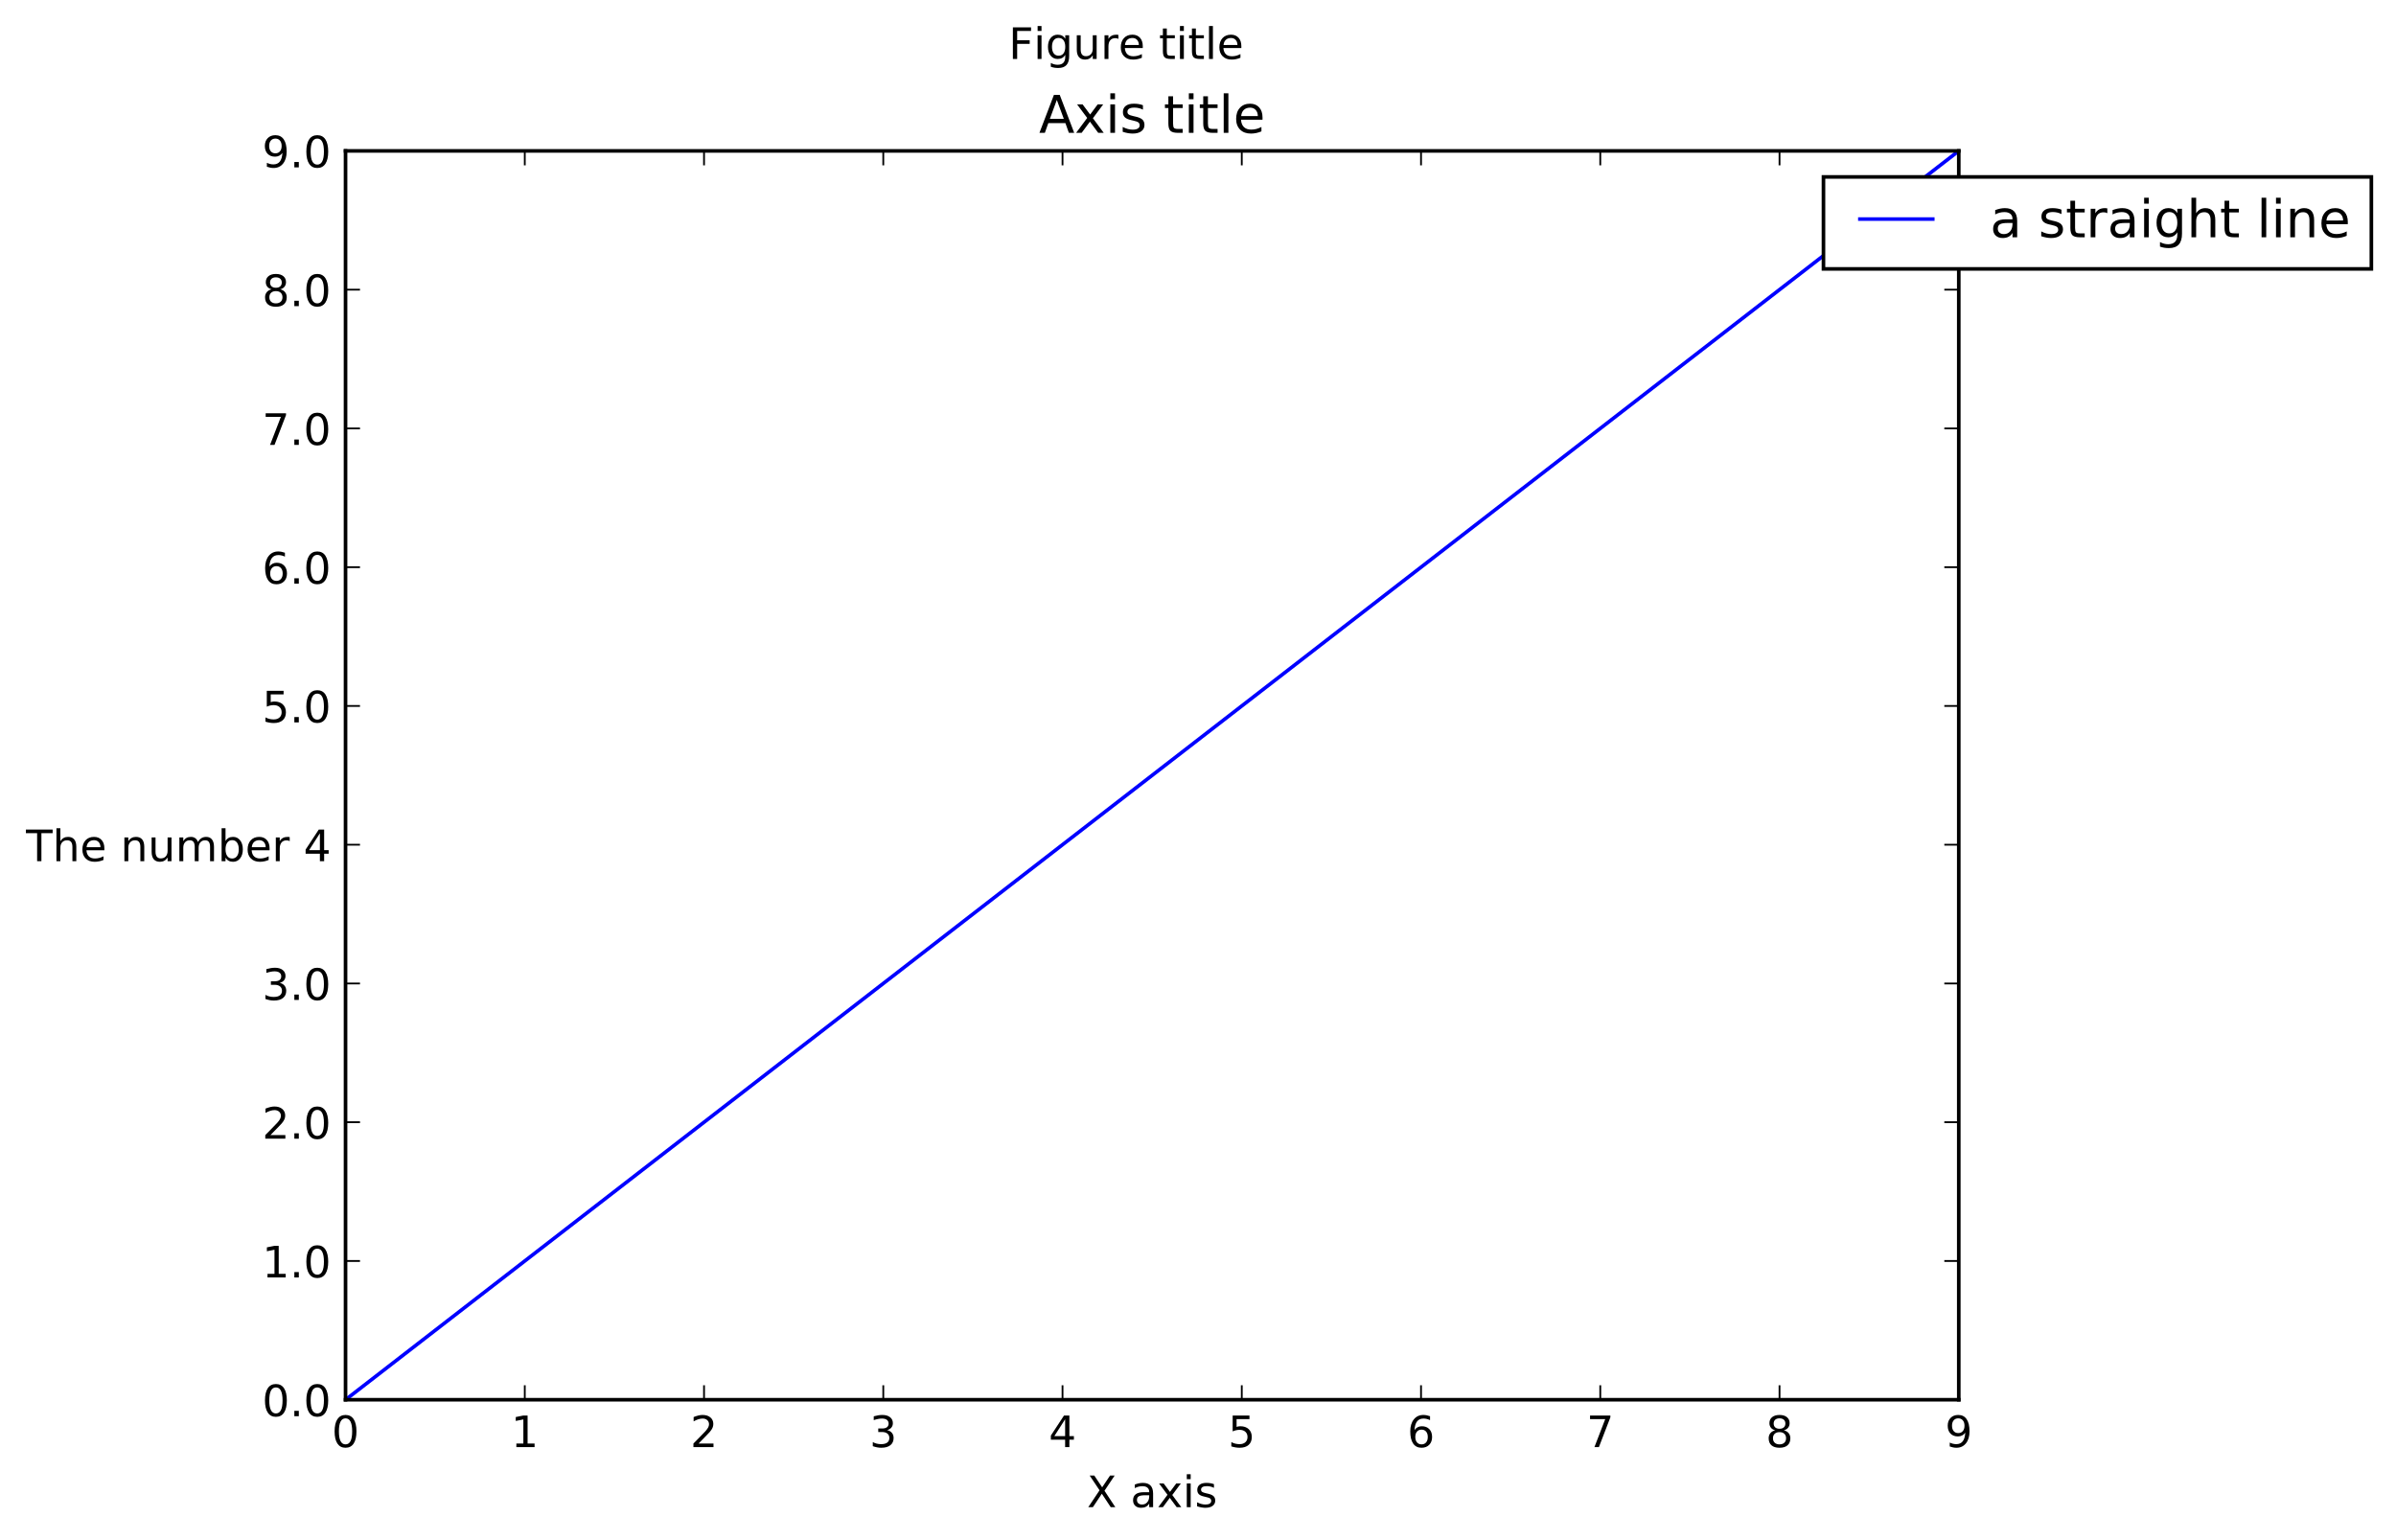
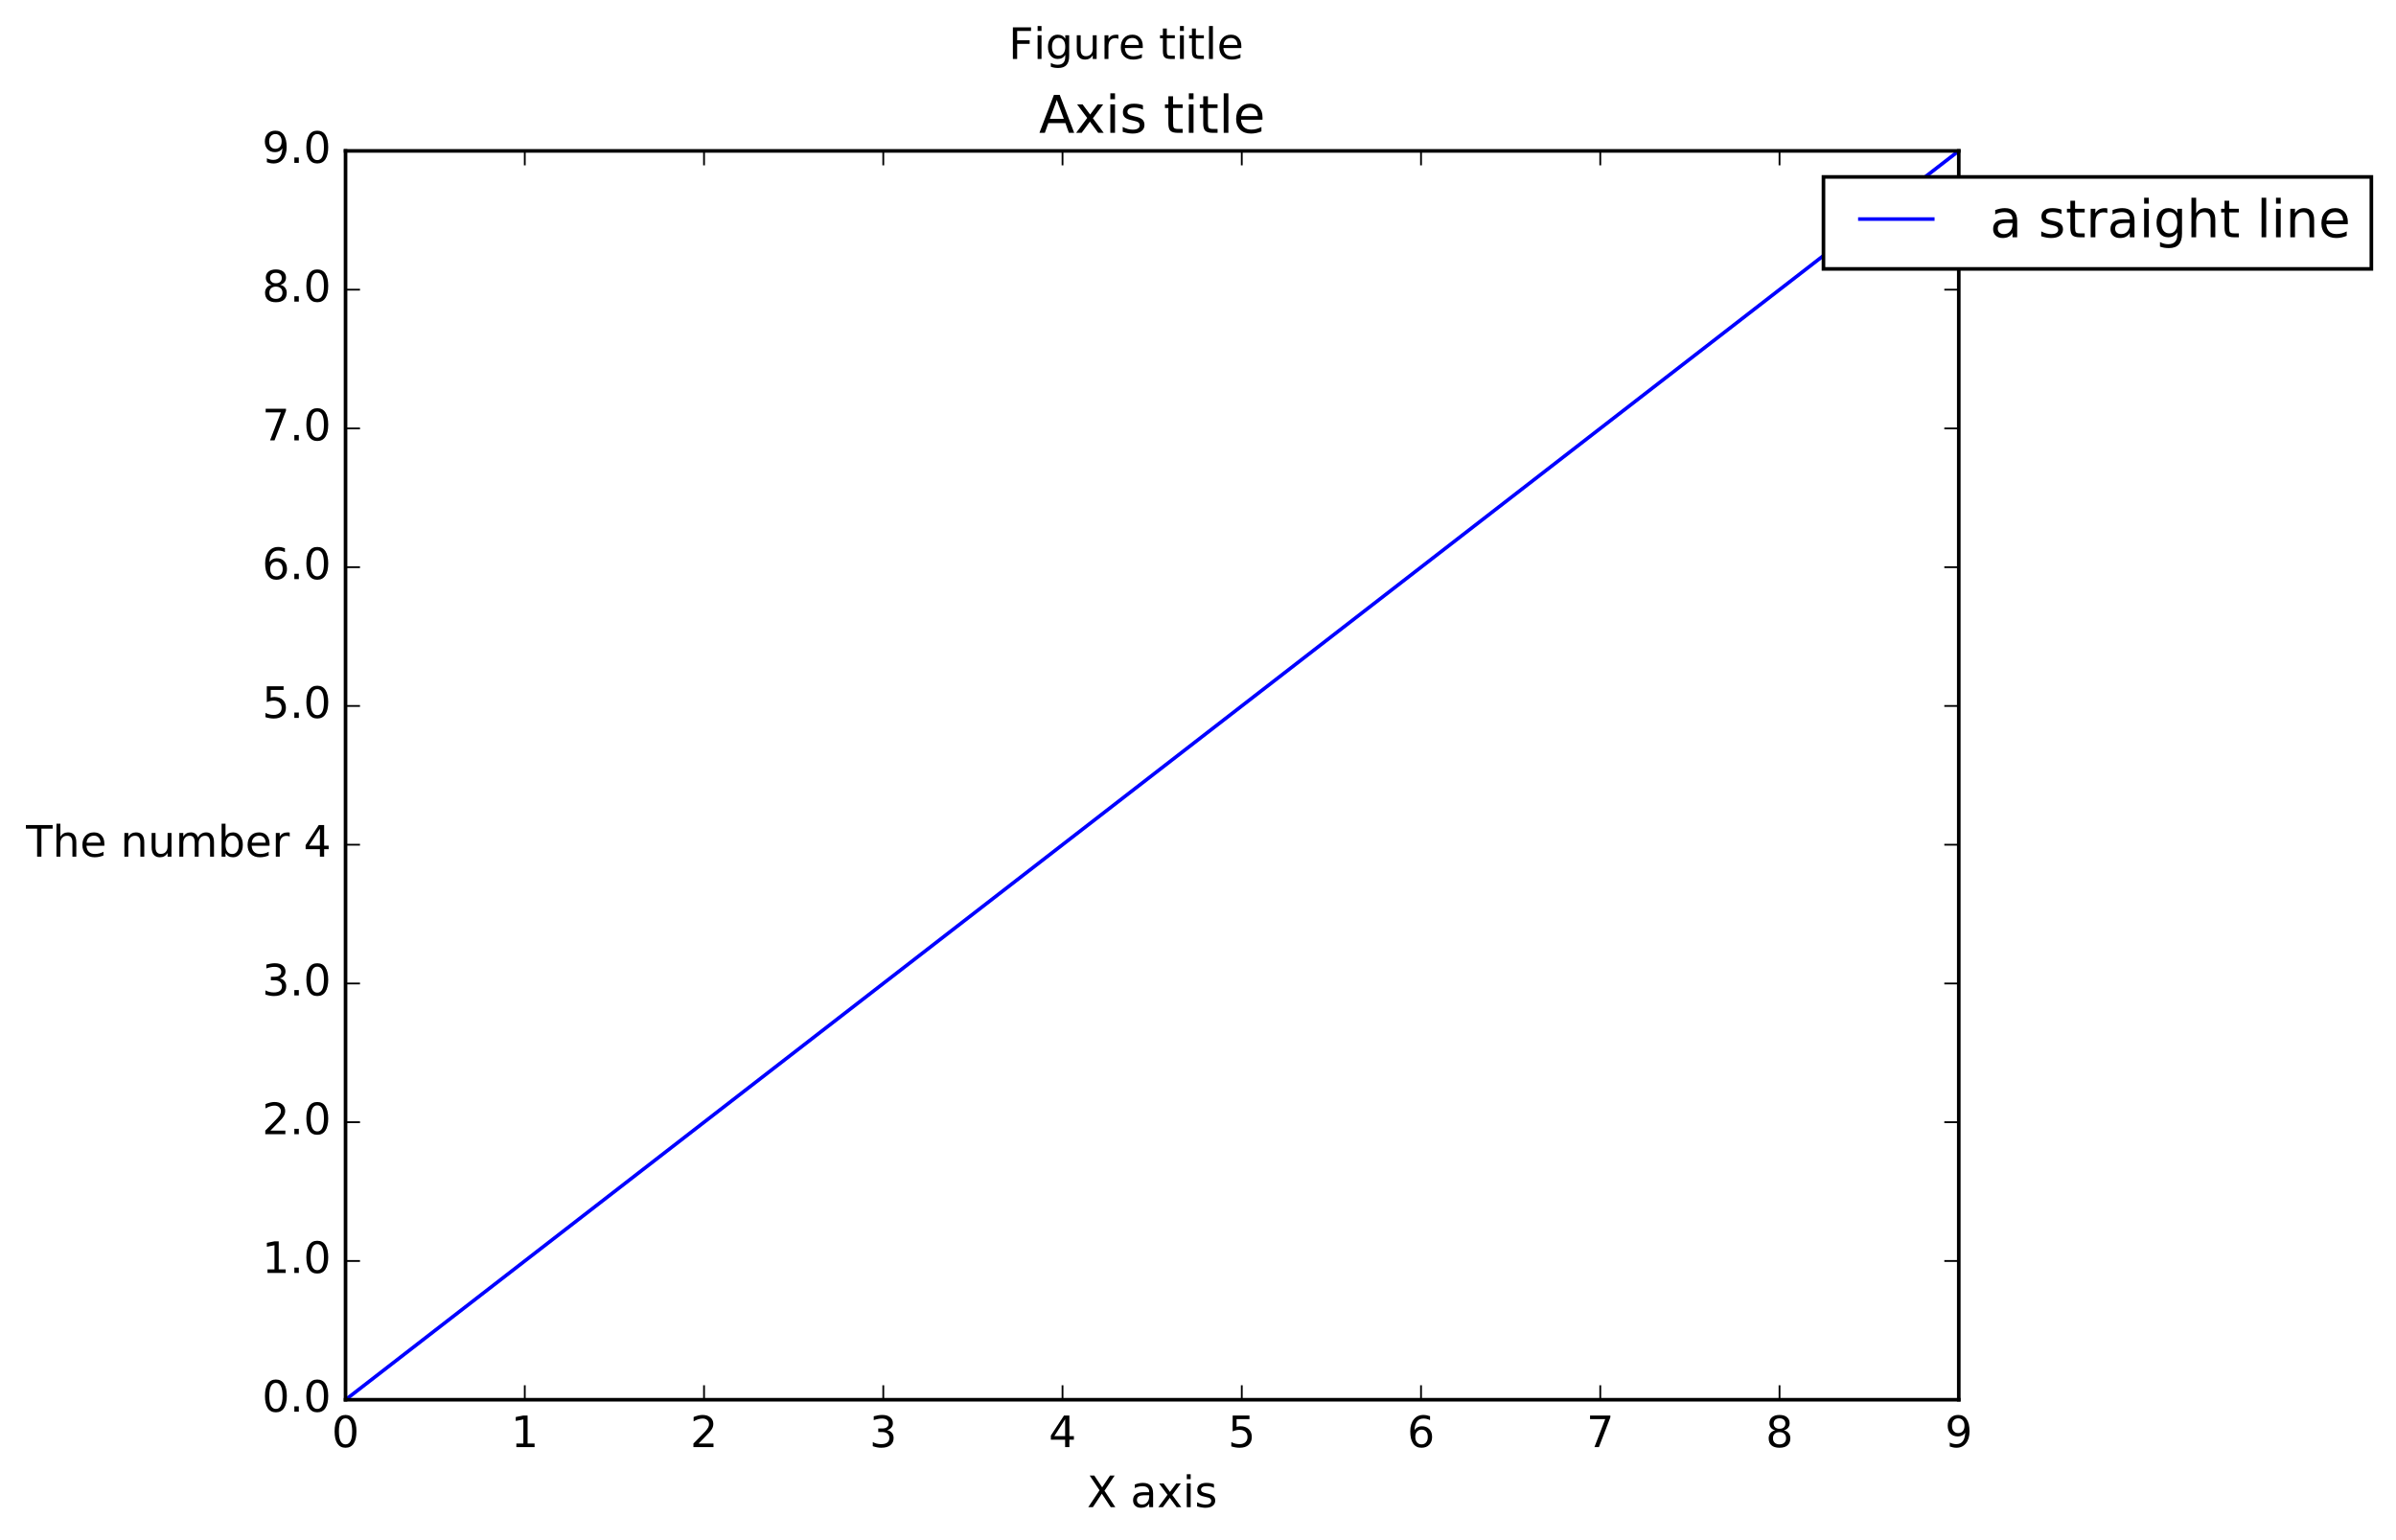
<svg xmlns="http://www.w3.org/2000/svg" xmlns:xlink="http://www.w3.org/1999/xlink" height="426pt" version="1.1" viewBox="0 0 663 426" width="663pt">
  <defs>
    <style type="text/css">
*{stroke-linecap:butt;stroke-linejoin:round;}
  </style>
  </defs>
  <g id="figure_1">
    <g id="patch_1">
      <path d="M 0 426.788  L 663.255 426.788  L 663.255 0  L 0 0  z " style="fill:#ffffff;" />
    </g>
    <g id="axes_1">
      <g id="patch_2">
        <path d="M 95.614 387.36  L 542.014 387.36  L 542.014 41.76  L 95.614 41.76  z " style="fill:#ffffff;" />
      </g>
      <g id="line2d_1">
-         <path clip-path="url(#pc8d0fee012)" d="M 95.614 387.36  L 145.214 348.96  L 194.814 310.56  L 244.414 272.16  L 294.014 233.76  L 343.614 195.36  L 393.214 156.96  L 442.814 118.56  L 492.414 80.16  L 542.014 41.76  " style="fill:none;stroke:#0000ff;stroke-linecap:square;" />
+         <path clip-path="url(#pe2588aee0b)" d="M 95.614 387.36  L 145.214 348.96  L 194.814 310.56  L 244.414 272.16  L 294.014 233.76  L 343.614 195.36  L 393.214 156.96  L 442.814 118.56  L 492.414 80.16  L 542.014 41.76  " style="fill:none;stroke:#0000ff;stroke-linecap:square;" />
      </g>
      <g id="patch_3">
        <path d="M 95.614 387.36  L 95.614 41.76  " style="fill:none;stroke:#000000;stroke-linecap:square;stroke-linejoin:miter;" />
      </g>
      <g id="patch_4">
        <path d="M 542.014 387.36  L 542.014 41.76  " style="fill:none;stroke:#000000;stroke-linecap:square;stroke-linejoin:miter;" />
      </g>
      <g id="patch_5">
        <path d="M 95.614 387.36  L 542.014 387.36  " style="fill:none;stroke:#000000;stroke-linecap:square;stroke-linejoin:miter;" />
      </g>
      <g id="patch_6">
        <path d="M 95.614 41.76  L 542.014 41.76  " style="fill:none;stroke:#000000;stroke-linecap:square;stroke-linejoin:miter;" />
      </g>
      <g id="matplotlib.axis_1">
        <g id="xtick_1">
          <g id="line2d_2">
            <defs>
-               <path d="M 0 0  L 0 -4  " id="m74fd9eab78" style="stroke:#000000;stroke-width:0.5;" />
-             </defs>
-             <g>
-               <use style="stroke:#000000;stroke-width:0.5;" x="95.614" xlink:href="#m74fd9eab78" y="387.36" />
+               <path d="M 0 0  L 0 -4  " id="m87749fb182" style="stroke:#000000;stroke-width:0.5;" />
+             </defs>
+             <g>
+               <use style="stroke:#000000;stroke-width:0.5;" x="95.614" xlink:href="#m87749fb182" y="387.36" />
            </g>
          </g>
          <g id="line2d_3">
            <defs>
-               <path d="M 0 0  L 0 4  " id="m677ef88c78" style="stroke:#000000;stroke-width:0.5;" />
-             </defs>
-             <g>
-               <use style="stroke:#000000;stroke-width:0.5;" x="95.614" xlink:href="#m677ef88c78" y="41.76" />
+               <path d="M 0 0  L 0 4  " id="m5de0828cf2" style="stroke:#000000;stroke-width:0.5;" />
+             </defs>
+             <g>
+               <use style="stroke:#000000;stroke-width:0.5;" x="95.614" xlink:href="#m5de0828cf2" y="41.76" />
            </g>
          </g>
          <g id="text_1">
            <defs>
              <path d="M 31.781 66.406  Q 24.172 66.406 20.328 58.906  Q 16.5 51.422 16.5 36.375  Q 16.5 21.391 20.328 13.891  Q 24.172 6.391 31.781 6.391  Q 39.453 6.391 43.281 13.891  Q 47.125 21.391 47.125 36.375  Q 47.125 51.422 43.281 58.906  Q 39.453 66.406 31.781 66.406  M 31.781 74.219  Q 44.047 74.219 50.516 64.516  Q 56.984 54.828 56.984 36.375  Q 56.984 17.969 50.516 8.266  Q 44.047 -1.422 31.781 -1.422  Q 19.531 -1.422 13.062 8.266  Q 6.594 17.969 6.594 36.375  Q 6.594 54.828 13.062 64.516  Q 19.531 74.219 31.781 74.219  " id="DejaVuSans-30" />
            </defs>
            <g transform="translate(91.79688 400.4781)scale(0.12 -0.12)">
              <use xlink:href="#DejaVuSans-30" />
            </g>
          </g>
        </g>
        <g id="xtick_2">
          <g id="line2d_4">
            <g>
-               <use style="stroke:#000000;stroke-width:0.5;" x="145.214" xlink:href="#m74fd9eab78" y="387.36" />
+               <use style="stroke:#000000;stroke-width:0.5;" x="145.214" xlink:href="#m87749fb182" y="387.36" />
            </g>
          </g>
          <g id="line2d_5">
            <g>
-               <use style="stroke:#000000;stroke-width:0.5;" x="145.214" xlink:href="#m677ef88c78" y="41.76" />
+               <use style="stroke:#000000;stroke-width:0.5;" x="145.214" xlink:href="#m5de0828cf2" y="41.76" />
            </g>
          </g>
          <g id="text_2">
            <defs>
              <path d="M 12.406 8.297  L 28.516 8.297  L 28.516 63.922  L 10.984 60.406  L 10.984 69.391  L 28.422 72.906  L 38.281 72.906  L 38.281 8.297  L 54.391 8.297  L 54.391 0  L 12.406 0  z " id="DejaVuSans-31" />
            </defs>
            <g transform="translate(141.3969 400.4781)scale(0.12 -0.12)">
              <use xlink:href="#DejaVuSans-31" />
            </g>
          </g>
        </g>
        <g id="xtick_3">
          <g id="line2d_6">
            <g>
-               <use style="stroke:#000000;stroke-width:0.5;" x="194.814" xlink:href="#m74fd9eab78" y="387.36" />
+               <use style="stroke:#000000;stroke-width:0.5;" x="194.814" xlink:href="#m87749fb182" y="387.36" />
            </g>
          </g>
          <g id="line2d_7">
            <g>
-               <use style="stroke:#000000;stroke-width:0.5;" x="194.814" xlink:href="#m677ef88c78" y="41.76" />
+               <use style="stroke:#000000;stroke-width:0.5;" x="194.814" xlink:href="#m5de0828cf2" y="41.76" />
            </g>
          </g>
          <g id="text_3">
            <defs>
              <path d="M 19.188 8.297  L 53.609 8.297  L 53.609 0  L 7.328 0  L 7.328 8.297  Q 12.938 14.109 22.625 23.891  Q 32.328 33.688 34.812 36.531  Q 39.547 41.844 41.422 45.531  Q 43.312 49.219 43.312 52.781  Q 43.312 58.594 39.234 62.25  Q 35.156 65.922 28.609 65.922  Q 23.969 65.922 18.812 64.312  Q 13.672 62.703 7.812 59.422  L 7.812 69.391  Q 13.766 71.781 18.938 73  Q 24.125 74.219 28.422 74.219  Q 39.75 74.219 46.484 68.547  Q 53.219 62.891 53.219 53.422  Q 53.219 48.922 51.531 44.891  Q 49.859 40.875 45.406 35.406  Q 44.188 33.984 37.641 27.219  Q 31.109 20.453 19.188 8.297  " id="DejaVuSans-32" />
            </defs>
            <g transform="translate(190.9969 400.4781)scale(0.12 -0.12)">
              <use xlink:href="#DejaVuSans-32" />
            </g>
          </g>
        </g>
        <g id="xtick_4">
          <g id="line2d_8">
            <g>
-               <use style="stroke:#000000;stroke-width:0.5;" x="244.414" xlink:href="#m74fd9eab78" y="387.36" />
+               <use style="stroke:#000000;stroke-width:0.5;" x="244.414" xlink:href="#m87749fb182" y="387.36" />
            </g>
          </g>
          <g id="line2d_9">
            <g>
-               <use style="stroke:#000000;stroke-width:0.5;" x="244.414" xlink:href="#m677ef88c78" y="41.76" />
+               <use style="stroke:#000000;stroke-width:0.5;" x="244.414" xlink:href="#m5de0828cf2" y="41.76" />
            </g>
          </g>
          <g id="text_4">
            <defs>
              <path d="M 40.578 39.312  Q 47.656 37.797 51.625 33  Q 55.609 28.219 55.609 21.188  Q 55.609 10.406 48.188 4.484  Q 40.766 -1.422 27.094 -1.422  Q 22.516 -1.422 17.656 -0.516  Q 12.797 0.391 7.625 2.203  L 7.625 11.719  Q 11.719 9.328 16.594 8.109  Q 21.484 6.891 26.812 6.891  Q 36.078 6.891 40.938 10.547  Q 45.797 14.203 45.797 21.188  Q 45.797 27.641 41.281 31.266  Q 36.766 34.906 28.719 34.906  L 20.219 34.906  L 20.219 43.016  L 29.109 43.016  Q 36.375 43.016 40.234 45.922  Q 44.094 48.828 44.094 54.297  Q 44.094 59.906 40.109 62.906  Q 36.141 65.922 28.719 65.922  Q 24.656 65.922 20.016 65.031  Q 15.375 64.156 9.812 62.312  L 9.812 71.094  Q 15.438 72.656 20.344 73.438  Q 25.25 74.219 29.594 74.219  Q 40.828 74.219 47.359 69.109  Q 53.906 64.016 53.906 55.328  Q 53.906 49.266 50.438 45.094  Q 46.969 40.922 40.578 39.312  " id="DejaVuSans-33" />
            </defs>
            <g transform="translate(240.5969 400.4781)scale(0.12 -0.12)">
              <use xlink:href="#DejaVuSans-33" />
            </g>
          </g>
        </g>
        <g id="xtick_5">
          <g id="line2d_10">
            <g>
-               <use style="stroke:#000000;stroke-width:0.5;" x="294.014" xlink:href="#m74fd9eab78" y="387.36" />
+               <use style="stroke:#000000;stroke-width:0.5;" x="294.014" xlink:href="#m87749fb182" y="387.36" />
            </g>
          </g>
          <g id="line2d_11">
            <g>
-               <use style="stroke:#000000;stroke-width:0.5;" x="294.014" xlink:href="#m677ef88c78" y="41.76" />
+               <use style="stroke:#000000;stroke-width:0.5;" x="294.014" xlink:href="#m5de0828cf2" y="41.76" />
            </g>
          </g>
          <g id="text_5">
            <defs>
              <path d="M 37.797 64.312  L 12.891 25.391  L 37.797 25.391  z M 35.203 72.906  L 47.609 72.906  L 47.609 25.391  L 58.016 25.391  L 58.016 17.188  L 47.609 17.188  L 47.609 0  L 37.797 0  L 37.797 17.188  L 4.891 17.188  L 4.891 26.703  z " id="DejaVuSans-34" />
            </defs>
            <g transform="translate(290.1969 400.4781)scale(0.12 -0.12)">
              <use xlink:href="#DejaVuSans-34" />
            </g>
          </g>
        </g>
        <g id="xtick_6">
          <g id="line2d_12">
            <g>
-               <use style="stroke:#000000;stroke-width:0.5;" x="343.614" xlink:href="#m74fd9eab78" y="387.36" />
+               <use style="stroke:#000000;stroke-width:0.5;" x="343.614" xlink:href="#m87749fb182" y="387.36" />
            </g>
          </g>
          <g id="line2d_13">
            <g>
-               <use style="stroke:#000000;stroke-width:0.5;" x="343.614" xlink:href="#m677ef88c78" y="41.76" />
+               <use style="stroke:#000000;stroke-width:0.5;" x="343.614" xlink:href="#m5de0828cf2" y="41.76" />
            </g>
          </g>
          <g id="text_6">
            <defs>
              <path d="M 10.797 72.906  L 49.516 72.906  L 49.516 64.594  L 19.828 64.594  L 19.828 46.734  Q 21.969 47.469 24.109 47.828  Q 26.266 48.188 28.422 48.188  Q 40.625 48.188 47.75 41.5  Q 54.891 34.812 54.891 23.391  Q 54.891 11.625 47.562 5.094  Q 40.234 -1.422 26.906 -1.422  Q 22.312 -1.422 17.547 -0.641  Q 12.797 0.141 7.719 1.703  L 7.719 11.625  Q 12.109 9.234 16.797 8.062  Q 21.484 6.891 26.703 6.891  Q 35.156 6.891 40.078 11.328  Q 45.016 15.766 45.016 23.391  Q 45.016 31 40.078 35.438  Q 35.156 39.891 26.703 39.891  Q 22.75 39.891 18.812 39.016  Q 14.891 38.141 10.797 36.281  z " id="DejaVuSans-35" />
            </defs>
            <g transform="translate(339.7969 400.4781)scale(0.12 -0.12)">
              <use xlink:href="#DejaVuSans-35" />
            </g>
          </g>
        </g>
        <g id="xtick_7">
          <g id="line2d_14">
            <g>
-               <use style="stroke:#000000;stroke-width:0.5;" x="393.214" xlink:href="#m74fd9eab78" y="387.36" />
+               <use style="stroke:#000000;stroke-width:0.5;" x="393.214" xlink:href="#m87749fb182" y="387.36" />
            </g>
          </g>
          <g id="line2d_15">
            <g>
-               <use style="stroke:#000000;stroke-width:0.5;" x="393.214" xlink:href="#m677ef88c78" y="41.76" />
+               <use style="stroke:#000000;stroke-width:0.5;" x="393.214" xlink:href="#m5de0828cf2" y="41.76" />
            </g>
          </g>
          <g id="text_7">
            <defs>
              <path d="M 33.016 40.375  Q 26.375 40.375 22.484 35.828  Q 18.609 31.297 18.609 23.391  Q 18.609 15.531 22.484 10.953  Q 26.375 6.391 33.016 6.391  Q 39.656 6.391 43.531 10.953  Q 47.406 15.531 47.406 23.391  Q 47.406 31.297 43.531 35.828  Q 39.656 40.375 33.016 40.375  M 52.594 71.297  L 52.594 62.312  Q 48.875 64.062 45.094 64.984  Q 41.312 65.922 37.594 65.922  Q 27.828 65.922 22.672 59.328  Q 17.531 52.734 16.797 39.406  Q 19.672 43.656 24.016 45.922  Q 28.375 48.188 33.594 48.188  Q 44.578 48.188 50.953 41.516  Q 57.328 34.859 57.328 23.391  Q 57.328 12.156 50.688 5.359  Q 44.047 -1.422 33.016 -1.422  Q 20.359 -1.422 13.672 8.266  Q 6.984 17.969 6.984 36.375  Q 6.984 53.656 15.188 63.938  Q 23.391 74.219 37.203 74.219  Q 40.922 74.219 44.703 73.484  Q 48.484 72.75 52.594 71.297  " id="DejaVuSans-36" />
            </defs>
            <g transform="translate(389.3969 400.4781)scale(0.12 -0.12)">
              <use xlink:href="#DejaVuSans-36" />
            </g>
          </g>
        </g>
        <g id="xtick_8">
          <g id="line2d_16">
            <g>
-               <use style="stroke:#000000;stroke-width:0.5;" x="442.814" xlink:href="#m74fd9eab78" y="387.36" />
+               <use style="stroke:#000000;stroke-width:0.5;" x="442.814" xlink:href="#m87749fb182" y="387.36" />
            </g>
          </g>
          <g id="line2d_17">
            <g>
-               <use style="stroke:#000000;stroke-width:0.5;" x="442.814" xlink:href="#m677ef88c78" y="41.76" />
+               <use style="stroke:#000000;stroke-width:0.5;" x="442.814" xlink:href="#m5de0828cf2" y="41.76" />
            </g>
          </g>
          <g id="text_8">
            <defs>
              <path d="M 8.203 72.906  L 55.078 72.906  L 55.078 68.703  L 28.609 0  L 18.312 0  L 43.219 64.594  L 8.203 64.594  z " id="DejaVuSans-37" />
            </defs>
            <g transform="translate(438.9969 400.4781)scale(0.12 -0.12)">
              <use xlink:href="#DejaVuSans-37" />
            </g>
          </g>
        </g>
        <g id="xtick_9">
          <g id="line2d_18">
            <g>
-               <use style="stroke:#000000;stroke-width:0.5;" x="492.414" xlink:href="#m74fd9eab78" y="387.36" />
+               <use style="stroke:#000000;stroke-width:0.5;" x="492.414" xlink:href="#m87749fb182" y="387.36" />
            </g>
          </g>
          <g id="line2d_19">
            <g>
-               <use style="stroke:#000000;stroke-width:0.5;" x="492.414" xlink:href="#m677ef88c78" y="41.76" />
+               <use style="stroke:#000000;stroke-width:0.5;" x="492.414" xlink:href="#m5de0828cf2" y="41.76" />
            </g>
          </g>
          <g id="text_9">
            <defs>
              <path d="M 31.781 34.625  Q 24.75 34.625 20.719 30.859  Q 16.703 27.094 16.703 20.516  Q 16.703 13.922 20.719 10.156  Q 24.75 6.391 31.781 6.391  Q 38.812 6.391 42.859 10.172  Q 46.922 13.969 46.922 20.516  Q 46.922 27.094 42.891 30.859  Q 38.875 34.625 31.781 34.625  M 21.922 38.812  Q 15.578 40.375 12.031 44.719  Q 8.5 49.078 8.5 55.328  Q 8.5 64.062 14.719 69.141  Q 20.953 74.219 31.781 74.219  Q 42.672 74.219 48.875 69.141  Q 55.078 64.062 55.078 55.328  Q 55.078 49.078 51.531 44.719  Q 48 40.375 41.703 38.812  Q 48.828 37.156 52.797 32.312  Q 56.781 27.484 56.781 20.516  Q 56.781 9.906 50.312 4.234  Q 43.844 -1.422 31.781 -1.422  Q 19.734 -1.422 13.25 4.234  Q 6.781 9.906 6.781 20.516  Q 6.781 27.484 10.781 32.312  Q 14.797 37.156 21.922 38.812  M 18.312 54.391  Q 18.312 48.734 21.844 45.562  Q 25.391 42.391 31.781 42.391  Q 38.141 42.391 41.719 45.562  Q 45.312 48.734 45.312 54.391  Q 45.312 60.062 41.719 63.234  Q 38.141 66.406 31.781 66.406  Q 25.391 66.406 21.844 63.234  Q 18.312 60.062 18.312 54.391  " id="DejaVuSans-38" />
            </defs>
            <g transform="translate(488.5969 400.4781)scale(0.12 -0.12)">
              <use xlink:href="#DejaVuSans-38" />
            </g>
          </g>
        </g>
        <g id="xtick_10">
          <g id="line2d_20">
            <g>
-               <use style="stroke:#000000;stroke-width:0.5;" x="542.014" xlink:href="#m74fd9eab78" y="387.36" />
+               <use style="stroke:#000000;stroke-width:0.5;" x="542.014" xlink:href="#m87749fb182" y="387.36" />
            </g>
          </g>
          <g id="line2d_21">
            <g>
-               <use style="stroke:#000000;stroke-width:0.5;" x="542.014" xlink:href="#m677ef88c78" y="41.76" />
+               <use style="stroke:#000000;stroke-width:0.5;" x="542.014" xlink:href="#m5de0828cf2" y="41.76" />
            </g>
          </g>
          <g id="text_10">
            <defs>
              <path d="M 10.984 1.516  L 10.984 10.5  Q 14.703 8.734 18.5 7.812  Q 22.312 6.891 25.984 6.891  Q 35.75 6.891 40.891 13.453  Q 46.047 20.016 46.781 33.406  Q 43.953 29.203 39.594 26.953  Q 35.25 24.703 29.984 24.703  Q 19.047 24.703 12.672 31.312  Q 6.297 37.938 6.297 49.422  Q 6.297 60.641 12.938 67.422  Q 19.578 74.219 30.609 74.219  Q 43.266 74.219 49.922 64.516  Q 56.594 54.828 56.594 36.375  Q 56.594 19.141 48.406 8.859  Q 40.234 -1.422 26.422 -1.422  Q 22.703 -1.422 18.891 -0.688  Q 15.094 0.047 10.984 1.516  M 30.609 32.422  Q 37.25 32.422 41.125 36.953  Q 45.016 41.5 45.016 49.422  Q 45.016 57.281 41.125 61.844  Q 37.25 66.406 30.609 66.406  Q 23.969 66.406 20.094 61.844  Q 16.219 57.281 16.219 49.422  Q 16.219 41.5 20.094 36.953  Q 23.969 32.422 30.609 32.422  " id="DejaVuSans-39" />
            </defs>
            <g transform="translate(538.1969 400.4781)scale(0.12 -0.12)">
              <use xlink:href="#DejaVuSans-39" />
            </g>
          </g>
        </g>
        <g id="text_11">
          <defs>
            <path d="M 6.297 72.906  L 16.891 72.906  L 35.016 45.797  L 53.219 72.906  L 63.812 72.906  L 40.375 37.891  L 65.375 0  L 54.781 0  L 34.281 31  L 13.625 0  L 2.984 0  L 29 38.922  z " id="DejaVuSans-58" />
            <path id="DejaVuSans-20" />
            <path d="M 34.281 27.484  Q 23.391 27.484 19.188 25  Q 14.984 22.516 14.984 16.5  Q 14.984 11.719 18.141 8.906  Q 21.297 6.109 26.703 6.109  Q 34.188 6.109 38.703 11.406  Q 43.219 16.703 43.219 25.484  L 43.219 27.484  z M 52.203 31.203  L 52.203 0  L 43.219 0  L 43.219 8.297  Q 40.141 3.328 35.547 0.953  Q 30.953 -1.422 24.312 -1.422  Q 15.922 -1.422 10.953 3.297  Q 6 8.016 6 15.922  Q 6 25.141 12.172 29.828  Q 18.359 34.516 30.609 34.516  L 43.219 34.516  L 43.219 35.406  Q 43.219 41.609 39.141 45  Q 35.062 48.391 27.688 48.391  Q 23 48.391 18.547 47.266  Q 14.109 46.141 10.016 43.891  L 10.016 52.203  Q 14.938 54.109 19.578 55.047  Q 24.219 56 28.609 56  Q 40.484 56 46.344 49.844  Q 52.203 43.703 52.203 31.203  " id="DejaVuSans-61" />
            <path d="M 54.891 54.688  L 35.109 28.078  L 55.906 0  L 45.312 0  L 29.391 21.484  L 13.484 0  L 2.875 0  L 24.125 28.609  L 4.688 54.688  L 15.281 54.688  L 29.781 35.203  L 44.281 54.688  z " id="DejaVuSans-78" />
            <path d="M 9.422 54.688  L 18.406 54.688  L 18.406 0  L 9.422 0  z M 9.422 75.984  L 18.406 75.984  L 18.406 64.594  L 9.422 64.594  z " id="DejaVuSans-69" />
            <path d="M 44.281 53.078  L 44.281 44.578  Q 40.484 46.531 36.375 47.5  Q 32.281 48.484 27.875 48.484  Q 21.188 48.484 17.844 46.438  Q 14.5 44.391 14.5 40.281  Q 14.5 37.156 16.891 35.375  Q 19.281 33.594 26.516 31.984  L 29.594 31.297  Q 39.156 29.25 43.188 25.516  Q 47.219 21.781 47.219 15.094  Q 47.219 7.469 41.188 3.016  Q 35.156 -1.422 24.609 -1.422  Q 20.219 -1.422 15.453 -0.562  Q 10.688 0.297 5.422 2  L 5.422 11.281  Q 10.406 8.688 15.234 7.391  Q 20.062 6.109 24.812 6.109  Q 31.156 6.109 34.562 8.281  Q 37.984 10.453 37.984 14.406  Q 37.984 18.062 35.516 20.016  Q 33.062 21.969 24.703 23.781  L 21.578 24.516  Q 13.234 26.266 9.516 29.906  Q 5.812 33.547 5.812 39.891  Q 5.812 47.609 11.281 51.797  Q 16.75 56 26.812 56  Q 31.781 56 36.172 55.266  Q 40.578 54.547 44.281 53.078  " id="DejaVuSans-73" />
          </defs>
          <g transform="translate(300.7769 417.0919)scale(0.12 -0.12)">
            <use xlink:href="#DejaVuSans-58" />
            <use x="68.506" xlink:href="#DejaVuSans-20" />
            <use x="100.293" xlink:href="#DejaVuSans-61" />
            <use x="161.572" xlink:href="#DejaVuSans-78" />
            <use x="220.752" xlink:href="#DejaVuSans-69" />
            <use x="248.535" xlink:href="#DejaVuSans-73" />
          </g>
        </g>
      </g>
      <g id="matplotlib.axis_2">
        <g id="ytick_1">
          <g id="line2d_22">
            <defs>
-               <path d="M 0 0  L 4 0  " id="m5c789e5488" style="stroke:#000000;stroke-width:0.5;" />
-             </defs>
-             <g>
-               <use style="stroke:#000000;stroke-width:0.5;" x="95.614" xlink:href="#m5c789e5488" y="387.36" />
+               <path d="M 0 0  L 4 0  " id="m37e7978b3d" style="stroke:#000000;stroke-width:0.5;" />
+             </defs>
+             <g>
+               <use style="stroke:#000000;stroke-width:0.5;" x="95.614" xlink:href="#m37e7978b3d" y="387.36" />
            </g>
          </g>
          <g id="line2d_23">
            <defs>
-               <path d="M 0 0  L -4 0  " id="m48a1e7f2da" style="stroke:#000000;stroke-width:0.5;" />
-             </defs>
-             <g>
-               <use style="stroke:#000000;stroke-width:0.5;" x="542.014" xlink:href="#m48a1e7f2da" y="387.36" />
+               <path d="M 0 0  L -4 0  " id="m30a700a163" style="stroke:#000000;stroke-width:0.5;" />
+             </defs>
+             <g>
+               <use style="stroke:#000000;stroke-width:0.5;" x="542.014" xlink:href="#m30a700a163" y="387.36" />
            </g>
          </g>
          <g id="text_12">
            <defs>
              <path d="M 10.688 12.406  L 21 12.406  L 21 0  L 10.688 0  z " id="DejaVuSans-2e" />
            </defs>
-             <g transform="translate(72.53063 391.9191)scale(0.12 -0.12)">
+             <g transform="translate(72.53063 390.6712)scale(0.12 -0.12)">
              <use xlink:href="#DejaVuSans-30" />
              <use x="63.623" xlink:href="#DejaVuSans-2e" />
              <use x="95.41" xlink:href="#DejaVuSans-30" />
            </g>
          </g>
        </g>
        <g id="ytick_2">
          <g id="line2d_24">
            <g>
-               <use style="stroke:#000000;stroke-width:0.5;" x="95.614" xlink:href="#m5c789e5488" y="348.96" />
+               <use style="stroke:#000000;stroke-width:0.5;" x="95.614" xlink:href="#m37e7978b3d" y="348.96" />
            </g>
          </g>
          <g id="line2d_25">
            <g>
-               <use style="stroke:#000000;stroke-width:0.5;" x="542.014" xlink:href="#m48a1e7f2da" y="348.96" />
+               <use style="stroke:#000000;stroke-width:0.5;" x="542.014" xlink:href="#m30a700a163" y="348.96" />
            </g>
          </g>
          <g id="text_13">
-             <g transform="translate(72.53063 353.5191)scale(0.12 -0.12)">
+             <g transform="translate(72.53063 352.2713)scale(0.12 -0.12)">
              <use xlink:href="#DejaVuSans-31" />
              <use x="63.623" xlink:href="#DejaVuSans-2e" />
              <use x="95.41" xlink:href="#DejaVuSans-30" />
            </g>
          </g>
        </g>
        <g id="ytick_3">
          <g id="line2d_26">
            <g>
-               <use style="stroke:#000000;stroke-width:0.5;" x="95.614" xlink:href="#m5c789e5488" y="310.56" />
+               <use style="stroke:#000000;stroke-width:0.5;" x="95.614" xlink:href="#m37e7978b3d" y="310.56" />
            </g>
          </g>
          <g id="line2d_27">
            <g>
-               <use style="stroke:#000000;stroke-width:0.5;" x="542.014" xlink:href="#m48a1e7f2da" y="310.56" />
+               <use style="stroke:#000000;stroke-width:0.5;" x="542.014" xlink:href="#m30a700a163" y="310.56" />
            </g>
          </g>
          <g id="text_14">
-             <g transform="translate(72.53063 315.1191)scale(0.12 -0.12)">
+             <g transform="translate(72.53063 313.8712)scale(0.12 -0.12)">
              <use xlink:href="#DejaVuSans-32" />
              <use x="63.623" xlink:href="#DejaVuSans-2e" />
              <use x="95.41" xlink:href="#DejaVuSans-30" />
            </g>
          </g>
        </g>
        <g id="ytick_4">
          <g id="line2d_28">
            <g>
-               <use style="stroke:#000000;stroke-width:0.5;" x="95.614" xlink:href="#m5c789e5488" y="272.16" />
+               <use style="stroke:#000000;stroke-width:0.5;" x="95.614" xlink:href="#m37e7978b3d" y="272.16" />
            </g>
          </g>
          <g id="line2d_29">
            <g>
-               <use style="stroke:#000000;stroke-width:0.5;" x="542.014" xlink:href="#m48a1e7f2da" y="272.16" />
+               <use style="stroke:#000000;stroke-width:0.5;" x="542.014" xlink:href="#m30a700a163" y="272.16" />
            </g>
          </g>
          <g id="text_15">
-             <g transform="translate(72.53063 276.7191)scale(0.12 -0.12)">
+             <g transform="translate(72.53063 275.4712)scale(0.12 -0.12)">
              <use xlink:href="#DejaVuSans-33" />
              <use x="63.623" xlink:href="#DejaVuSans-2e" />
              <use x="95.41" xlink:href="#DejaVuSans-30" />
            </g>
          </g>
        </g>
        <g id="ytick_5">
          <g id="line2d_30">
            <g>
-               <use style="stroke:#000000;stroke-width:0.5;" x="95.614" xlink:href="#m5c789e5488" y="233.76" />
+               <use style="stroke:#000000;stroke-width:0.5;" x="95.614" xlink:href="#m37e7978b3d" y="233.76" />
            </g>
          </g>
          <g id="line2d_31">
            <g>
-               <use style="stroke:#000000;stroke-width:0.5;" x="542.014" xlink:href="#m48a1e7f2da" y="233.76" />
+               <use style="stroke:#000000;stroke-width:0.5;" x="542.014" xlink:href="#m30a700a163" y="233.76" />
            </g>
          </g>
          <g id="text_16">
            <defs>
              <path d="M -0.297 72.906  L 61.375 72.906  L 61.375 64.594  L 35.5 64.594  L 35.5 0  L 25.594 0  L 25.594 64.594  L -0.297 64.594  z " id="DejaVuSans-54" />
              <path d="M 54.891 33.016  L 54.891 0  L 45.906 0  L 45.906 32.719  Q 45.906 40.484 42.875 44.328  Q 39.844 48.188 33.797 48.188  Q 26.516 48.188 22.312 43.547  Q 18.109 38.922 18.109 30.906  L 18.109 0  L 9.078 0  L 9.078 75.984  L 18.109 75.984  L 18.109 46.188  Q 21.344 51.125 25.703 53.562  Q 30.078 56 35.797 56  Q 45.219 56 50.047 50.172  Q 54.891 44.344 54.891 33.016  " id="DejaVuSans-68" />
              <path d="M 56.203 29.594  L 56.203 25.203  L 14.891 25.203  Q 15.484 15.922 20.484 11.062  Q 25.484 6.203 34.422 6.203  Q 39.594 6.203 44.453 7.469  Q 49.312 8.734 54.109 11.281  L 54.109 2.781  Q 49.266 0.734 44.188 -0.344  Q 39.109 -1.422 33.891 -1.422  Q 20.797 -1.422 13.156 6.188  Q 5.516 13.812 5.516 26.812  Q 5.516 40.234 12.766 48.109  Q 20.016 56 32.328 56  Q 43.359 56 49.781 48.891  Q 56.203 41.797 56.203 29.594  M 47.219 32.234  Q 47.125 39.594 43.094 43.984  Q 39.062 48.391 32.422 48.391  Q 24.906 48.391 20.391 44.141  Q 15.875 39.891 15.188 32.172  z " id="DejaVuSans-65" />
              <path d="M 54.891 33.016  L 54.891 0  L 45.906 0  L 45.906 32.719  Q 45.906 40.484 42.875 44.328  Q 39.844 48.188 33.797 48.188  Q 26.516 48.188 22.312 43.547  Q 18.109 38.922 18.109 30.906  L 18.109 0  L 9.078 0  L 9.078 54.688  L 18.109 54.688  L 18.109 46.188  Q 21.344 51.125 25.703 53.562  Q 30.078 56 35.797 56  Q 45.219 56 50.047 50.172  Q 54.891 44.344 54.891 33.016  " id="DejaVuSans-6e" />
              <path d="M 8.5 21.578  L 8.5 54.688  L 17.484 54.688  L 17.484 21.922  Q 17.484 14.156 20.5 10.266  Q 23.531 6.391 29.594 6.391  Q 36.859 6.391 41.078 11.031  Q 45.312 15.672 45.312 23.688  L 45.312 54.688  L 54.297 54.688  L 54.297 0  L 45.312 0  L 45.312 8.406  Q 42.047 3.422 37.719 1  Q 33.406 -1.422 27.688 -1.422  Q 18.266 -1.422 13.375 4.438  Q 8.5 10.297 8.5 21.578  M 31.109 56  z " id="DejaVuSans-75" />
              <path d="M 52 44.188  Q 55.375 50.25 60.062 53.125  Q 64.75 56 71.094 56  Q 79.641 56 84.281 50.016  Q 88.922 44.047 88.922 33.016  L 88.922 0  L 79.891 0  L 79.891 32.719  Q 79.891 40.578 77.094 44.375  Q 74.312 48.188 68.609 48.188  Q 61.625 48.188 57.562 43.547  Q 53.516 38.922 53.516 30.906  L 53.516 0  L 44.484 0  L 44.484 32.719  Q 44.484 40.625 41.703 44.406  Q 38.922 48.188 33.109 48.188  Q 26.219 48.188 22.156 43.531  Q 18.109 38.875 18.109 30.906  L 18.109 0  L 9.078 0  L 9.078 54.688  L 18.109 54.688  L 18.109 46.188  Q 21.188 51.219 25.484 53.609  Q 29.781 56 35.688 56  Q 41.656 56 45.828 52.969  Q 50 49.953 52 44.188  " id="DejaVuSans-6d" />
              <path d="M 48.688 27.297  Q 48.688 37.203 44.609 42.844  Q 40.531 48.484 33.406 48.484  Q 26.266 48.484 22.188 42.844  Q 18.109 37.203 18.109 27.297  Q 18.109 17.391 22.188 11.75  Q 26.266 6.109 33.406 6.109  Q 40.531 6.109 44.609 11.75  Q 48.688 17.391 48.688 27.297  M 18.109 46.391  Q 20.953 51.266 25.266 53.625  Q 29.594 56 35.594 56  Q 45.562 56 51.781 48.094  Q 58.016 40.188 58.016 27.297  Q 58.016 14.406 51.781 6.484  Q 45.562 -1.422 35.594 -1.422  Q 29.594 -1.422 25.266 0.953  Q 20.953 3.328 18.109 8.203  L 18.109 0  L 9.078 0  L 9.078 75.984  L 18.109 75.984  z " id="DejaVuSans-62" />
              <path d="M 41.109 46.297  Q 39.594 47.172 37.812 47.578  Q 36.031 48 33.891 48  Q 26.266 48 22.188 43.047  Q 18.109 38.094 18.109 28.812  L 18.109 0  L 9.078 0  L 9.078 54.688  L 18.109 54.688  L 18.109 46.188  Q 20.953 51.172 25.484 53.578  Q 30.031 56 36.531 56  Q 37.453 56 38.578 55.875  Q 39.703 55.766 41.062 55.516  z " id="DejaVuSans-72" />
            </defs>
-             <g transform="translate(7.2 238.3191)scale(0.12 -0.12)">
+             <g transform="translate(7.2 237.0712)scale(0.12 -0.12)">
              <use xlink:href="#DejaVuSans-54" />
              <use x="61.084" xlink:href="#DejaVuSans-68" />
              <use x="124.463" xlink:href="#DejaVuSans-65" />
              <use x="185.986" xlink:href="#DejaVuSans-20" />
              <use x="217.773" xlink:href="#DejaVuSans-6e" />
              <use x="281.152" xlink:href="#DejaVuSans-75" />
              <use x="344.531" xlink:href="#DejaVuSans-6d" />
              <use x="441.943" xlink:href="#DejaVuSans-62" />
              <use x="505.42" xlink:href="#DejaVuSans-65" />
              <use x="566.943" xlink:href="#DejaVuSans-72" />
              <use x="608.057" xlink:href="#DejaVuSans-20" />
              <use x="639.844" xlink:href="#DejaVuSans-34" />
            </g>
          </g>
        </g>
        <g id="ytick_6">
          <g id="line2d_32">
            <g>
-               <use style="stroke:#000000;stroke-width:0.5;" x="95.614" xlink:href="#m5c789e5488" y="195.36" />
+               <use style="stroke:#000000;stroke-width:0.5;" x="95.614" xlink:href="#m37e7978b3d" y="195.36" />
            </g>
          </g>
          <g id="line2d_33">
            <g>
-               <use style="stroke:#000000;stroke-width:0.5;" x="542.014" xlink:href="#m48a1e7f2da" y="195.36" />
+               <use style="stroke:#000000;stroke-width:0.5;" x="542.014" xlink:href="#m30a700a163" y="195.36" />
            </g>
          </g>
          <g id="text_17">
-             <g transform="translate(72.53063 199.9191)scale(0.12 -0.12)">
+             <g transform="translate(72.53063 198.6712)scale(0.12 -0.12)">
              <use xlink:href="#DejaVuSans-35" />
              <use x="63.623" xlink:href="#DejaVuSans-2e" />
              <use x="95.41" xlink:href="#DejaVuSans-30" />
            </g>
          </g>
        </g>
        <g id="ytick_7">
          <g id="line2d_34">
            <g>
-               <use style="stroke:#000000;stroke-width:0.5;" x="95.614" xlink:href="#m5c789e5488" y="156.96" />
+               <use style="stroke:#000000;stroke-width:0.5;" x="95.614" xlink:href="#m37e7978b3d" y="156.96" />
            </g>
          </g>
          <g id="line2d_35">
            <g>
-               <use style="stroke:#000000;stroke-width:0.5;" x="542.014" xlink:href="#m48a1e7f2da" y="156.96" />
+               <use style="stroke:#000000;stroke-width:0.5;" x="542.014" xlink:href="#m30a700a163" y="156.96" />
            </g>
          </g>
          <g id="text_18">
-             <g transform="translate(72.53063 161.5191)scale(0.12 -0.12)">
+             <g transform="translate(72.53063 160.2713)scale(0.12 -0.12)">
              <use xlink:href="#DejaVuSans-36" />
              <use x="63.623" xlink:href="#DejaVuSans-2e" />
              <use x="95.41" xlink:href="#DejaVuSans-30" />
            </g>
          </g>
        </g>
        <g id="ytick_8">
          <g id="line2d_36">
            <g>
-               <use style="stroke:#000000;stroke-width:0.5;" x="95.614" xlink:href="#m5c789e5488" y="118.56" />
+               <use style="stroke:#000000;stroke-width:0.5;" x="95.614" xlink:href="#m37e7978b3d" y="118.56" />
            </g>
          </g>
          <g id="line2d_37">
            <g>
-               <use style="stroke:#000000;stroke-width:0.5;" x="542.014" xlink:href="#m48a1e7f2da" y="118.56" />
+               <use style="stroke:#000000;stroke-width:0.5;" x="542.014" xlink:href="#m30a700a163" y="118.56" />
            </g>
          </g>
          <g id="text_19">
-             <g transform="translate(72.53063 123.1191)scale(0.12 -0.12)">
+             <g transform="translate(72.53063 121.8713)scale(0.12 -0.12)">
              <use xlink:href="#DejaVuSans-37" />
              <use x="63.623" xlink:href="#DejaVuSans-2e" />
              <use x="95.41" xlink:href="#DejaVuSans-30" />
            </g>
          </g>
        </g>
        <g id="ytick_9">
          <g id="line2d_38">
            <g>
-               <use style="stroke:#000000;stroke-width:0.5;" x="95.614" xlink:href="#m5c789e5488" y="80.16" />
+               <use style="stroke:#000000;stroke-width:0.5;" x="95.614" xlink:href="#m37e7978b3d" y="80.16" />
            </g>
          </g>
          <g id="line2d_39">
            <g>
-               <use style="stroke:#000000;stroke-width:0.5;" x="542.014" xlink:href="#m48a1e7f2da" y="80.16" />
+               <use style="stroke:#000000;stroke-width:0.5;" x="542.014" xlink:href="#m30a700a163" y="80.16" />
            </g>
          </g>
          <g id="text_20">
-             <g transform="translate(72.53063 84.71906)scale(0.12 -0.12)">
+             <g transform="translate(72.53063 83.47125)scale(0.12 -0.12)">
              <use xlink:href="#DejaVuSans-38" />
              <use x="63.623" xlink:href="#DejaVuSans-2e" />
              <use x="95.41" xlink:href="#DejaVuSans-30" />
            </g>
          </g>
        </g>
        <g id="ytick_10">
          <g id="line2d_40">
            <g>
-               <use style="stroke:#000000;stroke-width:0.5;" x="95.614" xlink:href="#m5c789e5488" y="41.76" />
+               <use style="stroke:#000000;stroke-width:0.5;" x="95.614" xlink:href="#m37e7978b3d" y="41.76" />
            </g>
          </g>
          <g id="line2d_41">
            <g>
-               <use style="stroke:#000000;stroke-width:0.5;" x="542.014" xlink:href="#m48a1e7f2da" y="41.76" />
+               <use style="stroke:#000000;stroke-width:0.5;" x="542.014" xlink:href="#m30a700a163" y="41.76" />
            </g>
          </g>
          <g id="text_21">
-             <g transform="translate(72.53063 46.31906)scale(0.12 -0.12)">
+             <g transform="translate(72.53063 45.07125)scale(0.12 -0.12)">
              <use xlink:href="#DejaVuSans-39" />
              <use x="63.623" xlink:href="#DejaVuSans-2e" />
              <use x="95.41" xlink:href="#DejaVuSans-30" />
            </g>
          </g>
        </g>
      </g>
      <g id="text_22">
        <defs>
          <path d="M 34.188 63.188  L 20.797 26.906  L 47.609 26.906  z M 28.609 72.906  L 39.797 72.906  L 67.578 0  L 57.328 0  L 50.688 18.703  L 17.828 18.703  L 11.188 0  L 0.781 0  z " id="DejaVuSans-41" />
          <path d="M 18.312 70.219  L 18.312 54.688  L 36.812 54.688  L 36.812 47.703  L 18.312 47.703  L 18.312 18.016  Q 18.312 11.328 20.141 9.422  Q 21.969 7.516 27.594 7.516  L 36.812 7.516  L 36.812 0  L 27.594 0  Q 17.188 0 13.234 3.875  Q 9.281 7.766 9.281 18.016  L 9.281 47.703  L 2.688 47.703  L 2.688 54.688  L 9.281 54.688  L 9.281 70.219  z " id="DejaVuSans-74" />
          <path d="M 9.422 75.984  L 18.406 75.984  L 18.406 0  L 9.422 0  z " id="DejaVuSans-6c" />
        </defs>
        <g transform="translate(287.5124 36.76)scale(0.144 -0.144)">
          <use xlink:href="#DejaVuSans-41" />
          <use x="68.408" xlink:href="#DejaVuSans-78" />
          <use x="127.588" xlink:href="#DejaVuSans-69" />
          <use x="155.371" xlink:href="#DejaVuSans-73" />
          <use x="207.471" xlink:href="#DejaVuSans-20" />
          <use x="239.258" xlink:href="#DejaVuSans-74" />
          <use x="278.467" xlink:href="#DejaVuSans-69" />
          <use x="306.25" xlink:href="#DejaVuSans-74" />
          <use x="345.459" xlink:href="#DejaVuSans-6c" />
          <use x="373.242" xlink:href="#DejaVuSans-65" />
        </g>
      </g>
      <g id="legend_1">
        <g id="patch_7">
          <path d="M 504.574 74.416  L 656.184 74.416  L 656.184 48.96  L 504.574 48.96  z " style="fill:#ffffff;stroke:#000000;stroke-linejoin:miter;" />
        </g>
        <g id="line2d_42">
          <path d="M 514.654 60.622  L 534.814 60.622  " style="fill:none;stroke:#0000ff;stroke-linecap:square;" />
        </g>
        <g id="line2d_43" />
        <g id="text_23">
          <defs>
            <path d="M 45.406 27.984  Q 45.406 37.75 41.375 43.109  Q 37.359 48.484 30.078 48.484  Q 22.859 48.484 18.828 43.109  Q 14.797 37.75 14.797 27.984  Q 14.797 18.266 18.828 12.891  Q 22.859 7.516 30.078 7.516  Q 37.359 7.516 41.375 12.891  Q 45.406 18.266 45.406 27.984  M 54.391 6.781  Q 54.391 -7.172 48.188 -13.984  Q 42 -20.797 29.203 -20.797  Q 24.469 -20.797 20.266 -20.094  Q 16.062 -19.391 12.109 -17.922  L 12.109 -9.188  Q 16.062 -11.328 19.922 -12.344  Q 23.781 -13.375 27.781 -13.375  Q 36.625 -13.375 41.016 -8.766  Q 45.406 -4.156 45.406 5.172  L 45.406 9.625  Q 42.625 4.781 38.281 2.391  Q 33.938 0 27.875 0  Q 17.828 0 11.672 7.656  Q 5.516 15.328 5.516 27.984  Q 5.516 40.672 11.672 48.328  Q 17.828 56 27.875 56  Q 33.938 56 38.281 53.609  Q 42.625 51.219 45.406 46.391  L 45.406 54.688  L 54.391 54.688  z " id="DejaVuSans-67" />
          </defs>
          <g transform="translate(550.6544 65.66175)scale(0.144 -0.144)">
            <use xlink:href="#DejaVuSans-61" />
            <use x="61.279" xlink:href="#DejaVuSans-20" />
            <use x="93.066" xlink:href="#DejaVuSans-73" />
            <use x="145.166" xlink:href="#DejaVuSans-74" />
            <use x="184.375" xlink:href="#DejaVuSans-72" />
            <use x="225.488" xlink:href="#DejaVuSans-61" />
            <use x="286.768" xlink:href="#DejaVuSans-69" />
            <use x="314.551" xlink:href="#DejaVuSans-67" />
            <use x="378.027" xlink:href="#DejaVuSans-68" />
            <use x="441.406" xlink:href="#DejaVuSans-74" />
            <use x="480.615" xlink:href="#DejaVuSans-20" />
            <use x="512.402" xlink:href="#DejaVuSans-6c" />
            <use x="540.186" xlink:href="#DejaVuSans-69" />
            <use x="567.969" xlink:href="#DejaVuSans-6e" />
            <use x="631.348" xlink:href="#DejaVuSans-65" />
          </g>
        </g>
      </g>
    </g>
    <g id="text_24">
      <defs>
        <path d="M 9.812 72.906  L 51.703 72.906  L 51.703 64.594  L 19.672 64.594  L 19.672 43.109  L 48.578 43.109  L 48.578 34.812  L 19.672 34.812  L 19.672 0  L 9.812 0  z " id="DejaVuSans-46" />
      </defs>
      <g transform="translate(279.0981 16.31812)scale(0.12 -0.12)">
        <use xlink:href="#DejaVuSans-46" />
        <use x="57.41" xlink:href="#DejaVuSans-69" />
        <use x="85.193" xlink:href="#DejaVuSans-67" />
        <use x="148.67" xlink:href="#DejaVuSans-75" />
        <use x="212.049" xlink:href="#DejaVuSans-72" />
        <use x="253.131" xlink:href="#DejaVuSans-65" />
        <use x="314.654" xlink:href="#DejaVuSans-20" />
        <use x="346.441" xlink:href="#DejaVuSans-74" />
        <use x="385.65" xlink:href="#DejaVuSans-69" />
        <use x="413.434" xlink:href="#DejaVuSans-74" />
        <use x="452.643" xlink:href="#DejaVuSans-6c" />
        <use x="480.426" xlink:href="#DejaVuSans-65" />
      </g>
    </g>
  </g>
  <defs>
-     <clipPath id="pc8d0fee012">
+     <clipPath id="pe2588aee0b">
      <rect height="345.6" width="446.4" x="95.614" y="41.76" />
    </clipPath>
  </defs>
</svg>
